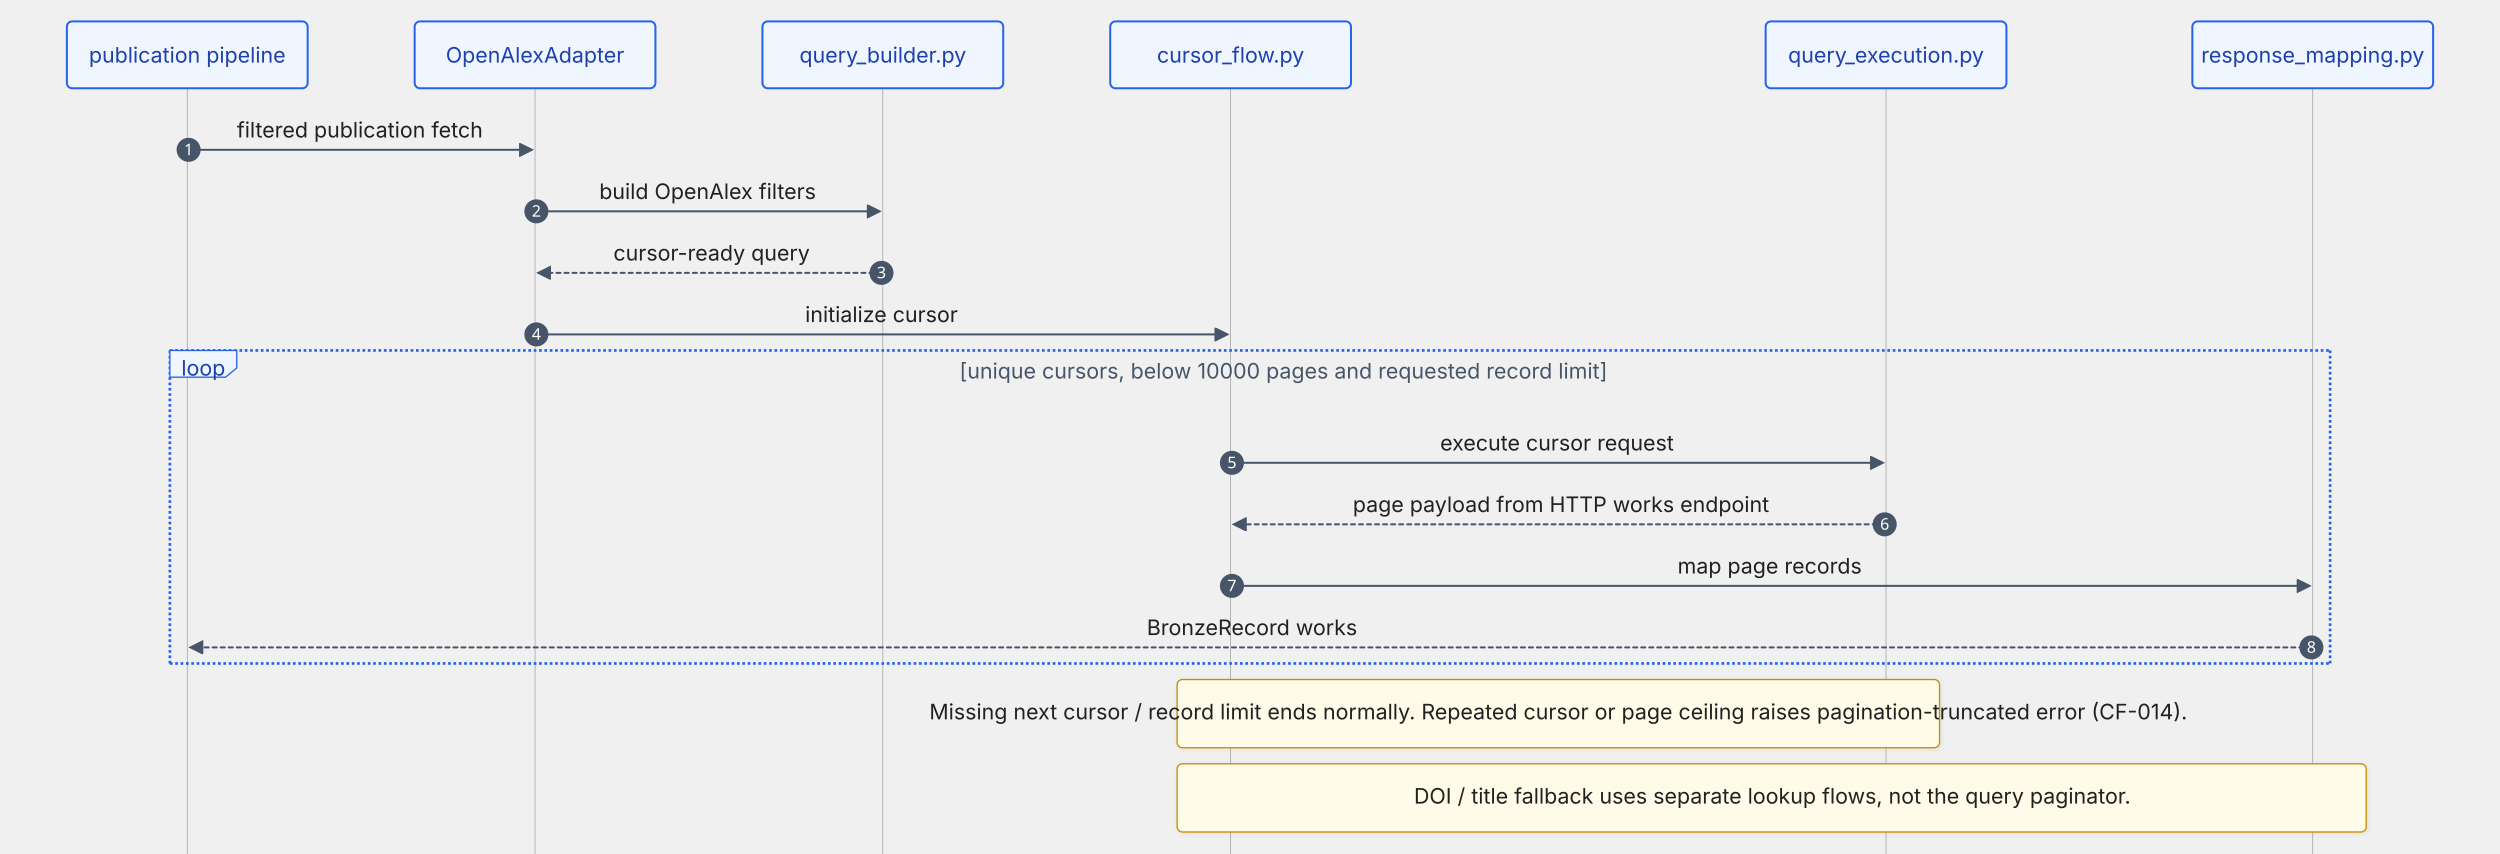
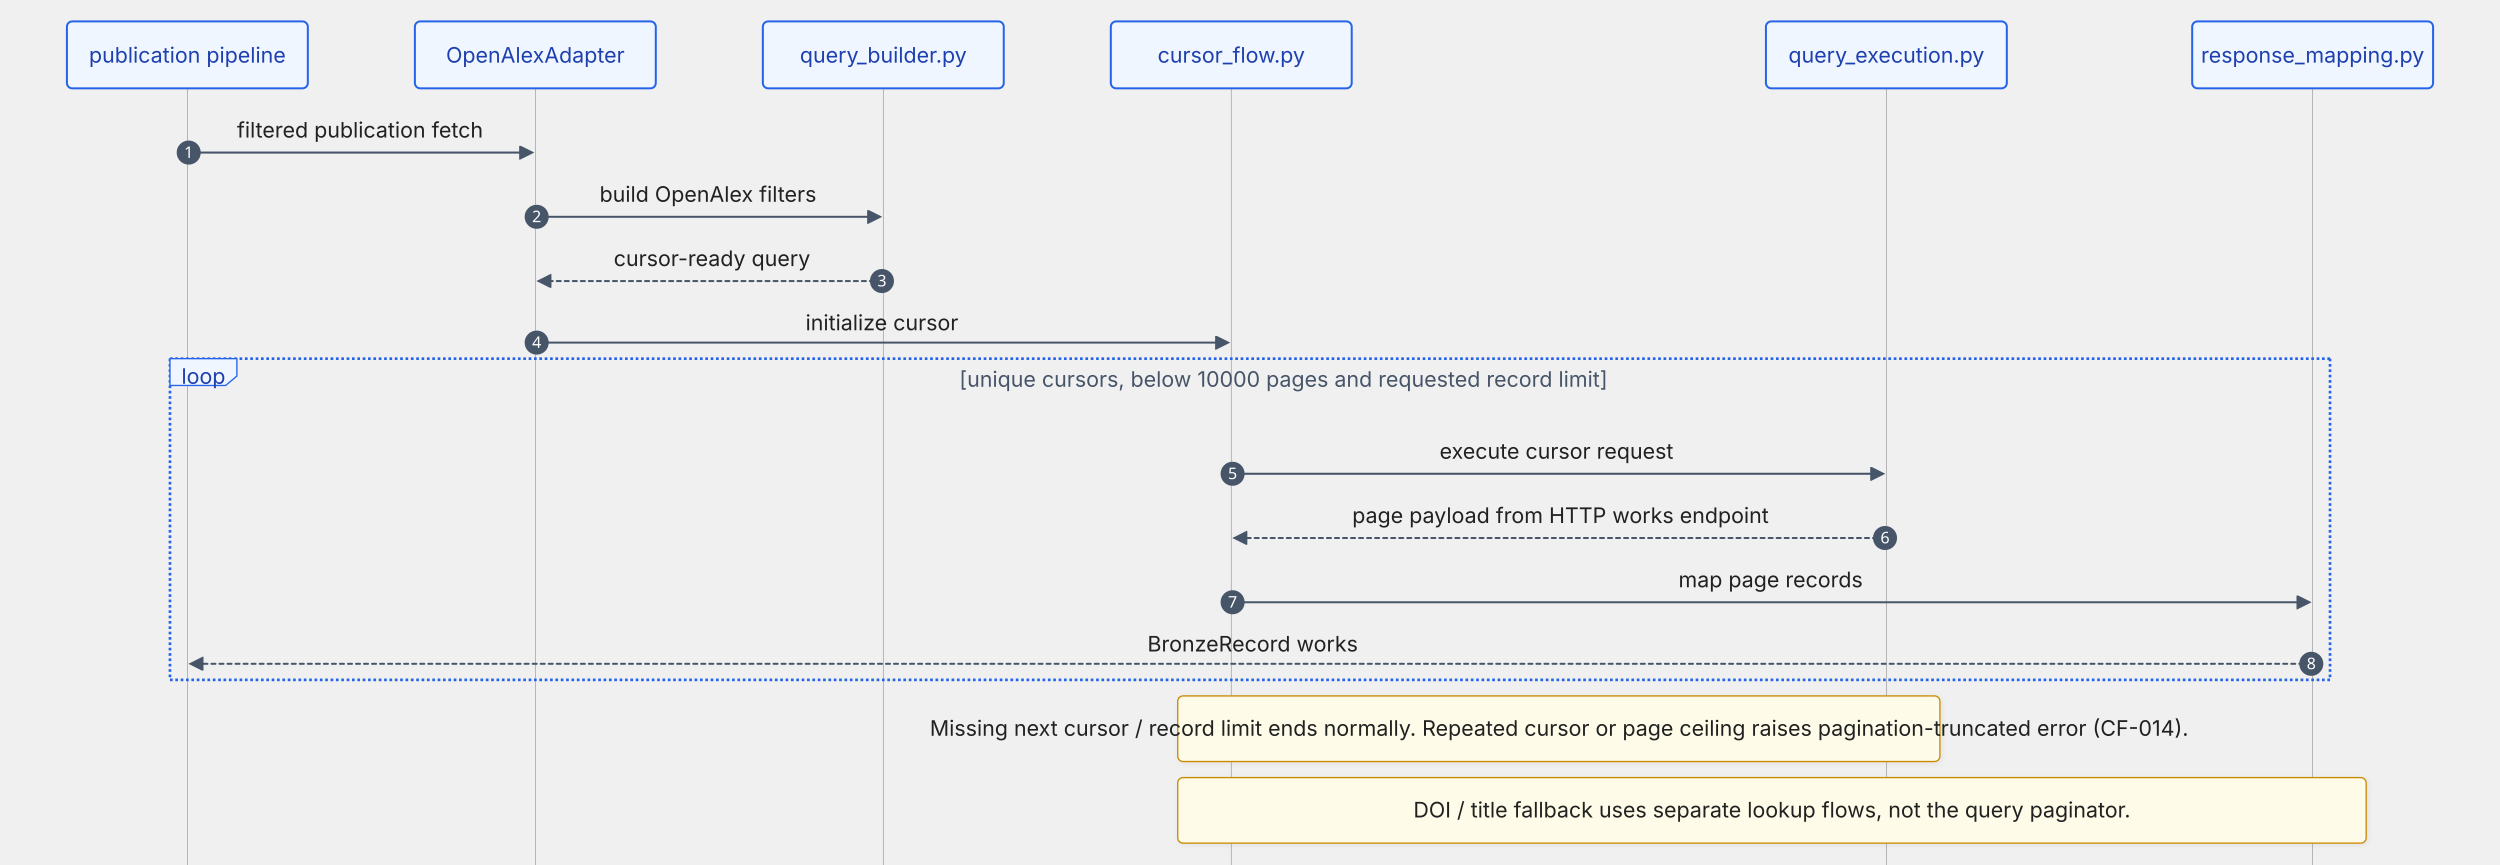
- <svg xmlns="http://www.w3.org/2000/svg" id="my-svg" width="100%" aria-roledescription="sequence" style="max-width:1869px;background-color:white" viewBox="-50 -16 1869 638">
-   <path id="actor5" stroke="#999" stroke-width=".5" d="M1679 5v1995" class="200" />
+ <svg xmlns="http://www.w3.org/2000/svg" id="my-svg" width="100%" aria-roledescription="sequence" style="max-width:1868px;background-color:white" viewBox="-50 -16 1868 646">
+   <path id="actor5" stroke="#999" stroke-width=".5" d="M1678 5v1995" class="200" />
  <g id="root-5">
-     <rect width="180" height="50" x="1589" fill="#eaeaea" stroke="#666" class="actor" rx="3" ry="3" />
-     <text x="1679" y="25" alignment-baseline="central" class="actor" dominant-baseline="central" style="text-anchor:middle;font-size:16px;font-weight:400">
-       <tspan x="1679" dy="0">response_mapping.py</tspan>
+     <rect width="180" height="50" x="1588" fill="#eaeaea" stroke="#666" class="actor" rx="3" ry="3" />
+     <text x="1678" y="25" alignment-baseline="central" class="actor" dominant-baseline="central" style="text-anchor:middle;font-size:16px;font-weight:400">
+       <tspan x="1678" dy="0">response_mapping.py</tspan>
    </text>
  </g>
-   <path id="actor4" stroke="#999" stroke-width=".5" d="M1360 5v1995" class="200" />
+   <path id="actor4" stroke="#999" stroke-width=".5" d="M1359.5 5v1995" class="200" />
  <g id="root-4">
-     <rect width="180" height="50" x="1270" fill="#eaeaea" stroke="#666" class="actor" rx="3" ry="3" />
-     <text x="1360" y="25" alignment-baseline="central" class="actor" dominant-baseline="central" style="text-anchor:middle;font-size:16px;font-weight:400">
-       <tspan x="1360" dy="0">query_execution.py</tspan>
+     <rect width="180" height="50" x="1269.5" fill="#eaeaea" stroke="#666" class="actor" rx="3" ry="3" />
+     <text x="1359.5" y="25" alignment-baseline="central" class="actor" dominant-baseline="central" style="text-anchor:middle;font-size:16px;font-weight:400">
+       <tspan x="1359.5" dy="0">query_execution.py</tspan>
    </text>
  </g>
  <path id="actor3" stroke="#999" stroke-width=".5" d="M870 5v1995" class="200" />
  <g id="root-3">
    <rect width="180" height="50" x="780" fill="#eaeaea" stroke="#666" class="actor" rx="3" ry="3" />
    <text x="870" y="25" alignment-baseline="central" class="actor" dominant-baseline="central" style="text-anchor:middle;font-size:16px;font-weight:400">
      <tspan x="870" dy="0">cursor_flow.py</tspan>
    </text>
  </g>
  <path id="actor2" stroke="#999" stroke-width=".5" d="M610 5v1995" class="200" />
  <g id="root-2">
    <rect width="180" height="50" x="520" fill="#eaeaea" stroke="#666" class="actor" rx="3" ry="3" />
    <text x="610" y="25" alignment-baseline="central" class="actor" dominant-baseline="central" style="text-anchor:middle;font-size:16px;font-weight:400">
      <tspan x="610" dy="0">query_builder.py</tspan>
    </text>
  </g>
  <path id="actor1" stroke="#999" stroke-width=".5" d="M350 5v1995" class="200" />
  <g id="root-1">
    <rect width="180" height="50" x="260" fill="#eaeaea" stroke="#666" class="actor" rx="3" ry="3" />
    <text x="350" y="25" alignment-baseline="central" class="actor" dominant-baseline="central" style="text-anchor:middle;font-size:16px;font-weight:400">
      <tspan x="350" dy="0">OpenAlexAdapter</tspan>
    </text>
  </g>
  <path id="actor0" stroke="#999" stroke-width=".5" d="M90 5v1995" class="200" />
  <g id="root-0">
    <rect width="180" height="50" fill="#eaeaea" stroke="#666" class="actor" rx="3" ry="3" />
    <text x="90" y="25" alignment-baseline="central" class="actor" dominant-baseline="central" style="text-anchor:middle;font-size:16px;font-weight:400">
      <tspan x="90" dy="0">publication pipeline</tspan>
    </text>
  </g>
  <style>#my-svg{font-size:16px;fill:#212121;}#my-svg .error-icon{fill:#552222;}#my-svg .error-text{fill:#552222;stroke:#552222;}#my-svg .edge-thickness-normal{stroke-width:2px;}#my-svg .edge-thickness-thick{stroke-width:3.5px;}#my-svg .edge-pattern-solid{stroke-dasharray:0;}#my-svg .edge-pattern-dashed{stroke-dasharray:3;}#my-svg .edge-pattern-dotted{stroke-dasharray:2;}#my-svg .marker{fill:#475569;stroke:#475569;}#my-svg .marker.cross{stroke:#475569;}#my-svg svg{font-size:16px;}#my-svg .actor{stroke:#2563eb;fill:#eff6ff;}#my-svg text.actor&gt;tspan{fill:#1e40af;stroke:none;}#my-svg .actor-line{stroke:#475569;}#my-svg .messageLine0{stroke-width:1.5;stroke-dasharray:none;stroke:#475569;}#my-svg .messageLine1{stroke-width:1.5;stroke-dasharray:2,2;stroke:#475569;}#my-svg #arrowhead path{fill:#475569;stroke:#475569;}#my-svg .sequenceNumber{fill:#ffffff;}#my-svg #sequencenumber{fill:#475569;}#my-svg #crosshead path{fill:#475569;stroke:#475569;}#my-svg .messageText{fill:#212121;stroke:none;}#my-svg .labelBox{stroke:#2563eb;fill:#eff6ff;}#my-svg .labelText,#my-svg .labelText&gt;tspan{fill:#1e40af;stroke:none;}#my-svg .loopText,#my-svg .loopText&gt;tspan{fill:#475569;stroke:none;}#my-svg .loopLine{stroke-width:2px;stroke-dasharray:2,2;stroke:#2563eb;fill:#2563eb;}#my-svg .note{stroke:#ca8a04;fill:#fefce8;}#my-svg .noteText,#my-svg .noteText&gt;tspan{fill:#212121;stroke:none;}#my-svg .activation0{fill:#dbeafe;stroke:#2563eb;}#my-svg .activation1{fill:#dbeafe;stroke:#2563eb;}#my-svg .activation2{fill:#dbeafe;stroke:#2563eb;}#my-svg .actorPopupMenu{position:absolute;}#my-svg .actorPopupMenuPanel{position:absolute;fill:#eff6ff;box-shadow:0px 8px 16px 0px rgba(0,0,0,0.2);filter:drop-shadow(3px 5px 2px rgb(0 0 0 / 0.4));}#my-svg .actor-man line{stroke:#2563eb;fill:#eff6ff;}#my-svg .actor-man circle,#my-svg line{stroke:#2563eb;fill:#eff6ff;stroke-width:2px;}#my-svg :root{--mermaid-font-family:"trebuchet ms",verdana,arial,sans-serif;}/*
 * Пользовательские стили диаграмм BioETL (структурированная копия)
 * Источник: custom.css
 * Цель: сгруппировать правила по типам элементов и документировать назначение каждого CSS-параметра.
 */

/* =========================================================
 * 1) Глобальная типографика и базовое поведение текста
 * ========================================================= */
svg {
    /* Задаёт основной стек шрифтов для всего текста в SVG. */
    font-family: Inter, -apple-system, BlinkMacSystemFont, 'Segoe UI', Roboto,
    Oxygen, Ubuntu, sans-serif;
}



/* =========================================================
 * 2) Общая геометрия узлов (для нескольких типов диаграмм)
 * ========================================================= */
.node rect,
.node circle,
.node ellipse,
.node polygon,
.node path {
    /* Единая толщина контура для фигур узлов. */
    stroke-width: 1.5px !important;
    /* Скругляет углы по горизонтали для более мягкого вида. */
    rx: 8;
    /* Скругляет углы по вертикали в паре с rx. */
    ry: 8;
    /* Добавляет лёгкую тень и отделяет узлы от фона. */
    filter:  none; /*  drop-shadow(0px 1px 2px rgba(0, 0, 0, 0.05));*/
}

/* =========================================================
 * 3) Контейнеры subgraph / cluster
 * ========================================================= */
.cluster rect,
.cluster path {
    /* Увеличивает радиус углов у контейнеров-групп. */
    rx: 10;
    /* Поддерживает симметрию скругления по вертикали. */
    ry: 10;
    /* Нейтральная заливка контейнера для снижения визуального шума. */
    fill: #f8fafc;
    /* Приглушённая обводка, чтобы границы были заметны, но не доминировали. */
    stroke: #94a3b8;
    /* Толщина границы контейнера в тон большинству узлов. */
    stroke-width: 1.5px;
    /* Убирает пунктир у рамок контейнеров. */
    stroke-dasharray: none;
    /* Делает фон контейнера полностью непрозрачным. */
    fill-opacity: 1;
    /* Отключает тень контейнера, чтобы акцент оставался на узлах. */
    filter: none;
}

.cluster text {
    /* Нормальный вес шрифта для заголовков групп. */
    font-weight: 400;
    /* Увеличенный размер заголовка относительно текста узлов. */
    font-size: 16px;
}

/* =========================================================
 * 4) Стили линий связей (edges/links)
 * ========================================================= */
.edgePath .path {
    /* Делает основные ребра более заметными в плотных графах. */
    stroke-width: 2.5px;
    /* Скругляет соединения сегментов линий. */
    stroke-linejoin: round;
    /* Скругляет окончания линий. */
    stroke-linecap: round;
}

.edgePath path,
.flowchart-link,
.relation,
.messageLine0,
.messageLine1,
.transition path {
    /* Унифицированные скруглённые соединения для всех типов линий. */
    stroke-linejoin: round;
    /* Унифицированные скруглённые окончания для всех типов линий. */
    stroke-linecap: round;
}

.transition path {
    /* Выравнивает толщину переходов state diagram с основными ребрами. */
    stroke-width: 2.5px;
}

/* =========================================================
 * 5) Подписи ребер и fallback-текст
 * ========================================================= */
.edgeLabel {
    /* Компактный размер шрифта для подписей на связях. */
    font-size: 12px;
    /* Плотная межстрочность для экономии места. */
    line-height: 1.1;
    /* Базовый непрозрачный фон под подписью. */
    background-color: #ffffff;
    /* Небольшие внутренние отступы вокруг текста. */
    padding: 1px 3px;
    /* Мягкое скругление фона подписи. */
    border-radius: 2px;
}

.edgeLabel span,
.edgeLabel p,
text.fo-fallback {
    /* Принудительный тёмный fill для контраста в SVG-рендерах. */
    fill: #111827 !important;
    /* Принудительный тёмный цвет для HTML-подписей. */
    color: #111827 !important;
    /* Полная непрозрачность текста. */
    opacity: 1 !important;
    /* Компактная межстрочность для многострочных подписей. */
    line-height: 1.1;
    /* Убирает стандартные внешние отступы HTML-параграфов. */
    margin: 0;
    /* Убирает стандартные внутренние отступы HTML-параграфов. */
    padding: 0;
}

.edgeLabel .labelBkg,
.labelBkg {
    /* Жёстко задаёт белый фон под текстом подписей. */
    background-color: #ffffff !important;
    /* Делает фон полностью непрозрачным во всех просмотрщиках. */
    opacity: 1 !important;
}

.edgeLabel rect {
    /* Переопределяет полупрозрачный фон по умолчанию у Mermaid. */
    opacity: 1 !important;
    /* Жёстко фиксирует белую заливку прямоугольника под подписью. */
    fill: #ffffff !important;
}

/* =========================================================
 * 6) Элементы sequence diagram
 * ========================================================= */
.actor {
    /* Толщина границы actor-блоков. */
    stroke-width: 1.5px;
    /* Скругление углов actor-блоков по горизонтали. */
    rx: 4;
    /* Скругление углов actor-блоков по вертикали. */
    ry: 4;
}

.messageLine0,
.messageLine1 {
    /* Толщина линий сообщений в sequence diagram. */
    stroke-width: 1.6px;
}

.messageText {
    /* Базовый размер текста сообщений. */
    font-size: 13px;
}

.activation0 {
    /* Более тонкая линия activation bar, чтобы не перегружать схему. */
    stroke-width: 1px;
}

.note {
    /* Скругление углов заметки по горизонтали. */
    rx: 4;
    /* Скругление углов заметки по вертикали. */
    ry: 4;
    /* Тонкая граница для вторичных блоков. */
    stroke-width: 1px;
    /* Лёгкая тень для визуального отделения заметок. */
    filter: drop-shadow(1px 1px 2px rgba(0, 0, 0, 0.06));
}

/* =========================================================
 * 7) Базовые элементы class diagram
 * ========================================================= */
g.classGroup rect {
    /* Скругление углов class box по горизонтали. */
    rx: 10;
    /* Скругление углов class box по вертикали. */
    ry: 10;
    /* Толщина границы class box. */
    stroke-width: 1.5px;
    /* Мягкая тень у class box без агрессивного контраста. */
    filter: drop-shadow(1px 1px 2px rgba(0, 0, 0, 0.06));
}

g.classGroup text {
    /* Базовый размер текста внутри class diagram. */
    font-size: 14px;
    padding: 10px 10px;
}

g.classGroup line {
    /* Толщина внутренних разделителей класса. */
    stroke-width: 1px;
}

.relation {
    /* Толщина связей между классами на уровне основных ребер. */
    stroke-width: 2.5px;
}

/* =========================================================
 * 8) Типографика HTML-лейблов class diagram
 * ========================================================= */
g.label-group .nodeLabel {
    /* Увеличенный размер названия класса для иерархии. */
    font-size: 16px !important;
    /* Полужирный акцент на имени класса. */
    font-weight: 200 !important;
    /* Лёгкое межбуквенное расстояние для читаемости заголовка. */
    letter-spacing: 0.01em;
}

g.annotation-group .nodeLabel {
    /* Уменьшенный размер для стереотипов/аннотаций. */
    font-size: 11px !important;
    /* Курсив для визуального отделения аннотаций. */
    font-style: italic !important;
    /* Небольшое ослабление контраста вторичного текста. */
    opacity: 0.8;
}

g.members-group .nodeLabel,
g.methods-group .nodeLabel {
    /* Компактный размер для атрибутов и методов. */
    font-size: 12px !important;
    /* Нормальный вес шрифта для плотного структурного текста. */
    font-weight: 400 !important;
}

/* =========================================================
 * 9) Помощники размеров foreignObject (class/flowchart)
 * ========================================================= */
g.members-group foreignObject,
g.methods-group foreignObject {
    /* Минимальная высота областей members/methods. */
    min-height: 40px;
}

.node foreignObject &gt; div,
g.classGroup foreignObject &gt; div {
    /* Стабилизирует вычисление размеров с учётом отступов/границ. */
    box-sizing: border-box;
}

.node.size-sm foreignObject &gt; div {
    /* Минимальная высота для малого размерного уровня узла. */
    min-height: 80px;
    /* Минимальная ширина для малого размерного уровня узла. */
    min-width: 180px;
}

.node.size-md foreignObject &gt; div {
    /* Минимальная высота для среднего размерного уровня узла. */
    min-height: 140px;
    /* Минимальная ширина для среднего размерного уровня узла. */
    min-width: 260px;
}

.node.size-lg foreignObject &gt; div {
    /* Минимальная высота для большого размерного уровня узла. */
    min-height: 200px;
    /* Минимальная ширина для большого размерного уровня узла. */
    min-width: 340px;
}

/* =========================================================
 * 10) Элементы state diagram
 * ========================================================= */
g.stateGroup rect {
    /* Скругление углов контейнеров состояний по горизонтали. */
    rx: 8;
    /* Скругление углов контейнеров состояний по вертикали. */
    ry: 8;
}

.statediagram-state rect {
    /* Скругление углов узлов состояния по горизонтали. */
    rx: 8;
    /* Скругление углов узлов состояния по вертикали. */
    ry: 8;
    /* Толщина границы узла состояния. */
    stroke-width: 1.5px;
    /* Лёгкая тень для визуального отделения state box. */
    filter: drop-shadow(1px 2px 3px rgba(0, 0, 0, 0.08));
}

/* =========================================================
 * 11) Элементы ER diagram
 * ========================================================= */
.er.entityBox {
    /* Толщина границы сущности ER-диаграммы. */
    stroke-width: 1.5px;
    /* Скругление углов сущности по горизонтали. */
    rx: 4;
    /* Скругление углов сущности по вертикали. */
    ry: 4;
    /* Лёгкая тень для отделения блоков сущностей. */
    filter: drop-shadow(1px 2px 3px rgba(0, 0, 0, 0.08));
}

/* =========================================================
 * 12) Узлы mindmap
 * ========================================================= */
.mindmap-node rect,
.mindmap-node circle {
    /* Толщина контура узлов mindmap. */
    stroke-width: 1.5px;
    /* Чуть более выраженная тень для плотных радиальных веток. */
    filter: drop-shadow(1px 2px 2px rgba(0, 0, 0, 0.1));
}

/* =========================================================
 * 13) Маркеры стрелок
 * ========================================================= */
marker path {
    /* Единый нейтральный цвет наконечников стрелок. */
    fill: #475569;
}

/* =========================================================
 * 14) Цветовая карта архитектурных слоёв (fallback-селекторы)
 * ========================================================= */
[id*="Domain"] &gt; rect,
[id*="Domain"] &gt; path {
    /* Цвет фона для доменного слоя. */
    fill: #f5f3ff !important;
    /* Цвет границы для доменного слоя. */
    stroke: #7c3aed !important;
}

.cluster[id*="Domain"] &gt; rect,
.cluster[id*="Domain"] &gt; path {
    fill: #ffffff !important;
}

[id*="Application"] &gt; rect,
[id*="Application"] &gt; path {
    /* Цвет фона для application-слоя. */
    fill: #f0fdf4 !important;
    /* Цвет границы для application-слоя. */
    stroke: #16a34a !important;
}

.cluster[id*="Application"] &gt; rect,
.cluster[id*="Application"] &gt; path {
    fill: #ffffff !important;
}

[id*="Infrastructure"] &gt; rect,
[id*="Infrastructure"] &gt; path {
    /* Цвет фона для infrastructure-слоя. */
    fill: #fff1f2 !important;
    /* Цвет границы для infrastructure-слоя. */
    stroke: #dc2626 !important;
}

.cluster[id*="Infrastructure"] &gt; rect,
.cluster[id*="Infrastructure"] &gt; path {
    fill: #ffffff !important;
}

[id*="Composition"] &gt; rect,
[id*="Composition"] &gt; path {
    /* Цвет фона для composition-слоя. */
    fill: #fff7ed !important;
    /* Цвет границы для composition-слоя. */
    stroke: #f59e0b !important;
}

.cluster[id*="Composition"] &gt; rect,
.cluster[id*="Composition"] &gt; path {
    fill: #ffffff !important;
}

[id*="Interfaces"] &gt; rect,
[id*="Interfaces"] &gt; path {
    /* Цвет фона для слоя интерфейсов. */
    fill: #eff6ff !important;
    /* Цвет границы для слоя интерфейсов. */
    stroke: #2563eb !important;
}

.cluster[id*="Interfaces"] &gt; rect,
.cluster[id*="Interfaces"] &gt; path {
    fill: #ffffff !important;
}

[id*="External"] &gt; rect,
[id*="External"] &gt; path {
    /* Цвет фона для внешних систем. */
    fill: #f1f5f9 !important;
    /* Цвет границы для внешних систем. */
    stroke: #64748b !important;
}

.cluster[id*="External"] &gt; rect,
.cluster[id*="External"] &gt; path {
    fill: #ffffff !important;
}

/* Белая подложка под подписи всех архитектурных/medallion слоёв */
g.cluster[id*="Domain"] .cluster-label foreignObject &gt; div,
g.cluster[id*="Application"] .cluster-label foreignObject &gt; div,
g.cluster[id*="Infrastructure"] .cluster-label foreignObject &gt; div,
g.cluster[id*="Composition"] .cluster-label foreignObject &gt; div,
g.cluster[id*="Interfaces"] .cluster-label foreignObject &gt; div,
g.cluster[id*="External"] .cluster-label foreignObject &gt; div,
g.cluster[id*="Bronze"] .cluster-label foreignObject &gt; div,
g.cluster[id*="Silver"] .cluster-label foreignObject &gt; div,
g.cluster[id*="Gold"] .cluster-label foreignObject &gt; div,
g.cluster[id*="Quarantine"] .cluster-label foreignObject &gt; div {
    background: #ffffff !important;
    padding: 0 6px !important;
    border-radius: 4px;
}

/* Fallback для рендеров без foreignObject: не рисуем толстую обводку */
g.cluster[id*="Domain"] .cluster-label text.fo-fallback,
g.cluster[id*="Application"] .cluster-label text.fo-fallback,
g.cluster[id*="Infrastructure"] .cluster-label text.fo-fallback,
g.cluster[id*="Composition"] .cluster-label text.fo-fallback,
g.cluster[id*="Interfaces"] .cluster-label text.fo-fallback,
g.cluster[id*="External"] .cluster-label text.fo-fallback,
g.cluster[id*="Bronze"] .cluster-label text.fo-fallback,
g.cluster[id*="Silver"] .cluster-label text.fo-fallback,
g.cluster[id*="Gold"] .cluster-label text.fo-fallback,
g.cluster[id*="Quarantine"] .cluster-label text.fo-fallback {
    fill: #111827 !important;
    stroke: none !important;
}

/* =========================================================
 * 15) Цветовая карта слоёв Medallion
 * ========================================================= */
[id*="Bronze"] &gt; rect,
[id*="Bronze"] &gt; path {
    /* Цвет фона Bronze-слоя. */
    fill: #fff7ed !important;
    /* Цвет границы Bronze-слоя. */
    stroke: #f59e0b !important;
}

[id*="Silver"] &gt; rect,
[id*="Silver"] &gt; path {
    /* Цвет фона Silver-слоя. */
    fill: #f8fafc !important;
    /* Цвет границы Silver-слоя. */
    stroke: #475569 !important;
}

[id*="Gold"] &gt; rect,
[id*="Gold"] &gt; path {
    /* Цвет фона Gold-слоя. */
    fill: #fefce8 !important;
    /* Цвет границы Gold-слоя. */
    stroke: #ca8a04 !important;
}

[id*="Quarantine"] &gt; rect,
[id*="Quarantine"] &gt; path {
    /* Цвет фона для карантинных/проблемных потоков данных. */
    fill: #ffe4e6 !important;
    /* Цвет границы для карантинных/проблемных потоков данных. */
    stroke: #e11d48 !important;
}
/* Нормализует вес текста в узлах и заголовках слоёв (без полужирного акцента). */
.node .label text,
.node .label tspan,
.node .label .nodeLabel,
text.fo-fallback {
    stroke: none !important;
    stroke-width: 0 !important;
    fill: #111827 !important;
    font-weight: 400 !important;
}
/* Single text layer (fallback-only) */
text.fo-fallback {
    display: inline !important;
}

foreignObject {
    display: none !important;
}/* bioetl-inject */#my-svg .edgeLabel rect{opacity:1!important;fill:#ffffff!important}#my-svg .labelBkg{background-color:#ffffff!important;opacity:1!important}#my-svg .edgeLabel .labelBkg{background-color:#ffffff!important;opacity:1!important}#my-svg .edgeLabel{font-size:12px;line-height:1.1;padding:1px 3px}#my-svg .edgeLabel span{color:#111827!important;fill:#111827!important;opacity:1!important;line-height:1.1;margin:0;padding:0}#my-svg .edgeLabel p{color:#111827!important;fill:#111827!important;opacity:1!important;line-height:1.1;margin:0;padding:0}#my-svg text.fo-fallback{color:#111827!important;fill:#111827!important;opacity:1!important}</style>
  <defs>
    <symbol id="computer">
      <path d="M1 1v6.5h10V1zm9 5.5H2V2h8zm-5.114 3 .233-.5h1.762l.234.5zM12 11H0l1-3h1.052l-.665 2h9.225l-.648-2H11zM9.5 6h-7V2.5h7z" />
    </symbol>
  </defs>
  <defs>
    <symbol id="database" fill-rule="evenodd" clip-rule="evenodd">
      <path d="m6.129 0 .128.003.128.002.126.004.126.005.124.006.124.008.123.008.12.009.121.01.12.012.118.012.116.013.116.014.114.016.113.016.111.017.11.018.109.019.106.02.106.02.104.021.102.023.101.023.099.024.097.025.095.026L9.18.4l.091.027.09.028.088.029.086.029.084.03.081.03.08.032.078.032.075.033.037.017.036.016.036.017.035.017.034.018.034.017.034.018.033.017.032.018.032.018.031.018.03.018.03.019.029.018.029.019.027.018.028.02.026.019.026.019.026.019.025.02.024.019.023.02.023.02.022.02.021.02.021.02.02.02.02.02.018.021.018.02.017.021.016.021.016.021.015.021.015.021.013.021.013.021.012.022.012.021.01.022.01.022.01.022.008.021.007.022.007.022.006.022.006.023.004.022.004.022.003.023.002.022v.023L11 1.75v8.523l-.001.022-.002.023-.003.022-.004.023-.004.022-.006.022-.006.022-.006.022-.008.022-.009.022-.009.022-.01.021-.01.022-.012.021-.012.022-.013.021-.013.021-.015.021-.015.021-.016.021-.016.021-.017.02-.018.021-.019.02-.019.021-.02.02-.02.02-.022.02-.022.02-.023.02-.023.02-.024.02-.025.019-.026.02-.026.019-.026.019-.028.019-.027.019-.029.018-.029.019-.03.018-.03.018-.031.018-.032.018-.032.018-.033.018-.034.017-.034.018-.034.017-.035.017-.036.017-.036.017-.037.016-.075.033-.078.032-.08.032-.081.03-.084.03-.086.03-.088.028-.09.028-.091.027-.094.027-.095.025-.097.025-.099.024-.1.023-.103.023-.104.021-.106.02-.107.02-.108.02-.11.018-.111.017-.113.016-.114.015-.116.014-.116.014-.118.012-.12.011-.12.01-.121.01-.123.008-.124.007-.124.006-.126.005-.126.004-.128.003-.128.002h-.258l-.128-.002-.127-.003-.127-.004-.125-.005-.125-.006-.123-.007-.123-.008-.121-.01-.121-.01-.119-.011-.118-.012-.117-.014-.115-.014-.114-.015-.113-.016-.112-.017-.11-.018-.108-.02-.107-.02-.106-.02-.104-.021-.102-.023-.1-.023-.1-.024-.097-.025-.095-.025-.094-.027-.092-.027-.089-.028-.088-.028-.086-.03-.084-.03-.082-.03-.079-.032-.078-.032-.075-.033-.037-.016-.036-.017-.036-.017-.035-.017-.035-.017-.034-.018-.033-.017-.033-.018-.032-.018-.032-.018-.03-.018-.031-.018-.03-.018-.029-.019-.029-.018-.028-.02-.027-.018-.027-.02-.026-.018-.025-.02-.025-.02-.024-.019-.023-.02-.023-.02-.022-.02-.021-.02-.021-.02-.02-.02-.02-.02-.018-.021-.018-.02-.017-.021-.016-.021-.016-.021-.015-.021-.015-.021-.013-.021-.013-.021-.012-.022-.012-.021-.01-.022-.01-.021-.01-.022-.008-.022-.007-.022-.007-.022-.006-.022-.005-.022-.005-.022-.003-.023-.003-.022-.002-.023L1 10.273 1 10.25V1.728l.002-.023.002-.022.003-.023.003-.022.005-.022.005-.023.006-.022.007-.022.007-.022.009-.021.009-.022.01-.022.01-.021.012-.022.012-.022.013-.021.013-.021.015-.021.015-.021.016-.021.016-.021.017-.02.018-.021.018-.02.02-.021.02-.02.02-.02.022-.02.022-.02.023-.02.023-.02.024-.02.025-.019.025-.02.026-.019.027-.019.027-.019.028-.019.029-.018.029-.019.03-.018.03-.018.031-.018.032-.018.032-.018.033-.018.033-.017.034-.017.035-.018.035-.017.036-.017.036-.016.037-.017.075-.033.078-.032.08-.031.081-.031.084-.03.086-.03.088-.028.09-.028L2.82.4l.094-.026.095-.026.098-.025.098-.024.101-.023.102-.023.104-.021.106-.02.107-.02.108-.02.11-.017.112-.017.113-.016.114-.016.115-.014.117-.013.118-.012.119-.012.12-.01.122-.01.123-.007.123-.008.125-.006.125-.005.127-.004.127-.002L5.871 0 6 0zM1.5 10.25v.015l.002.011.002.011.003.01.003.012.003.01.005.012.004.011.006.011.006.012.006.011.008.012.008.012.008.011.01.012.009.012.01.012.011.013.012.012.012.013.026.024.028.025.03.025.033.026.035.025.038.026.04.026.041.026.044.026.046.026.049.026.051.025.053.026.055.026.057.026.059.025.062.026.063.025.066.025.067.025.07.024.072.024.073.024.076.023.078.024.08.022.081.023.084.021.085.022.088.02.089.021.092.02.093.019.095.018.097.018.099.017.1.017.103.015.104.015.106.015.108.013.11.013.11.012.114.01.115.01.116.01.118.007.12.008.122.006.123.005.124.004.127.002.128.002L6 11.5h.13l.129-.003.127-.002.125-.004.123-.006.122-.006.12-.007.119-.008.117-.009.115-.01.113-.01.112-.013.11-.013.108-.013.106-.014.105-.016.103-.015.1-.017.1-.017.097-.018.095-.019.094-.019.091-.02.09-.02.087-.021.086-.022.084-.022.082-.022.08-.023.077-.023.076-.024.074-.024.072-.024.069-.025.068-.025.066-.025.063-.025.061-.025.059-.026.057-.026.055-.026.053-.026.05-.026.049-.025.046-.027.044-.026.041-.025.04-.026.037-.026.035-.026.032-.025.03-.026.028-.025.026-.025.011-.012.012-.012.01-.012.01-.012.01-.012.009-.012.008-.012.008-.012.007-.012.006-.011.006-.012.005-.011.005-.011.004-.011.003-.011.003-.011.002-.011.002-.011v-.01l.001-.011V8.187l-.038.027-.04.027-.042.027-.042.026-.044.026-.045.026-.046.026-.048.025-.048.025-.05.024-.051.025-.053.024-.053.023-.054.024-.056.023-.057.022-.057.023-.06.022-.06.021-.06.021-.062.021-.063.02-.064.02-.065.02-.066.02-.067.019-.068.018-.069.019-.07.017-.07.018-.072.017-.072.016-.073.016-.074.016-.075.015-.076.015-.076.014-.077.014-.078.013-.08.013L8 9.028l-.08.012-.081.011-.082.011-.082.01-.083.01-.084.01-.084.009-.085.009-.085.008-.087.007-.086.007-.088.007-.087.006-.089.005-.089.005-.09.004-.089.004-.09.003-.091.003-.091.002-.092.001-.092.001h-.185l-.092-.001-.092-.001-.091-.002-.091-.003-.091-.003-.09-.004-.089-.004-.089-.005-.088-.005-.088-.006-.087-.007-.087-.007-.086-.007-.085-.008-.085-.009-.085-.009-.083-.01-.083-.01-.083-.01-.081-.011-.081-.011L4 9.028l-.08-.013-.078-.013-.078-.013-.077-.014-.077-.014-.075-.015-.075-.015-.074-.016-.073-.016-.073-.016-.071-.017-.071-.018-.07-.017-.068-.019-.068-.018-.067-.02-.066-.018-.065-.02-.064-.02-.063-.021-.062-.021-.061-.021-.06-.022-.059-.021-.058-.023-.056-.022-.056-.023-.055-.024-.053-.023-.052-.024-.051-.025-.05-.024-.049-.025-.047-.025-.047-.026-.045-.026-.043-.026-.043-.026-.041-.027-.04-.027-.039-.027zm0-2.827v.016l.002.01.002.011.003.011.003.011.003.011.005.011.004.011.006.012.006.011.006.012.008.012.008.011.008.012.01.012.009.012.01.012.011.012.012.012.012.012.026.025.028.025.03.025.033.026.035.025.038.026.04.026.041.026.044.026.046.026.049.026.051.026.053.026.055.025.057.026.059.026.062.025.063.025.066.025.067.025.07.024.072.024.073.024.076.024.078.023.08.022.081.023.084.022.085.021.088.021.089.02.092.02.093.019.095.018.097.018.099.017.1.017.103.016.104.015.106.014.108.013.11.013.11.012.114.011.115.01.116.009.118.008.12.007.122.006.123.005.124.004.127.003.128.001.129.001h.13l.129-.002.127-.003.125-.004.123-.005.122-.006.12-.008.119-.008.117-.009.115-.01.113-.01.112-.013.11-.012.108-.014.106-.014.105-.015.103-.016.1-.017.1-.017.097-.018.095-.019.094-.019.091-.02.09-.02.087-.021.086-.022.084-.022.082-.022.08-.023.077-.023.076-.024.074-.024.072-.024.069-.025.068-.024.066-.025.063-.026.061-.025.059-.026.057-.026.055-.026.053-.026.05-.026.049-.026.046-.026.044-.026.041-.026.04-.026.037-.025.035-.026.032-.026.03-.025.028-.025.026-.025.011-.012.012-.012.01-.013.01-.012.01-.012.009-.012.008-.012.008-.011.007-.012.006-.012.006-.01.005-.012.005-.012.004-.01.003-.012.003-.01.002-.011.002-.011v-.01l.001-.011v-2.07l-.038.027-.04.027-.042.027-.042.026-.044.027-.045.025-.046.026-.048.025-.048.025-.05.025-.051.024-.053.024-.053.024-.054.023-.056.023-.057.023-.057.022-.06.022-.06.022-.06.021-.062.021-.063.02-.064.02-.065.02-.066.02-.067.018-.068.019-.069.018-.07.018-.07.017-.072.017-.072.016-.073.017-.074.015-.075.015-.076.015-.076.014-.077.014-.078.014-.08.013L8 6.194l-.08.012-.081.012-.082.011-.082.01-.083.01-.084.01-.084.009-.085.008-.085.008-.087.008-.086.007-.088.006-.087.006-.089.006-.089.004-.09.005-.089.003-.09.004-.091.002-.091.002-.092.002-.092.001h-.185l-.092-.001-.092-.002-.091-.002-.091-.002-.091-.004-.09-.003-.089-.005-.089-.004-.088-.006-.088-.006L4.92 6.3l-.087-.007-.086-.008-.085-.008-.085-.008-.085-.009-.083-.01-.083-.01-.083-.01-.081-.011-.081-.012L4 6.194l-.08-.012-.078-.013-.078-.014-.077-.014-.077-.014-.075-.015-.075-.015-.074-.015-.073-.017-.073-.016-.071-.017-.071-.017-.07-.018-.068-.018-.068-.019-.067-.019-.066-.019-.065-.02-.064-.02-.063-.02-.062-.021-.061-.022-.06-.021-.059-.022-.058-.022-.056-.023-.056-.023-.055-.023-.053-.023-.052-.025-.051-.024-.05-.025-.049-.025-.047-.025-.047-.026-.045-.025-.043-.027-.043-.026-.041-.027-.04-.027-.039-.027zm0-2.833v.016l.002.01.002.011.003.011.003.01.003.012.005.011.004.011.006.012.006.011.006.012.008.011.008.012.008.012.01.011.009.012.01.013.011.012.012.012.012.012.026.025.028.025.03.025.033.026.035.025.038.026.04.026.041.026.044.026.046.026.049.026.051.026.053.025.055.026.057.026.059.025.062.026.063.025.066.025.067.025.07.024.072.024.073.024.076.024.078.023.08.022.081.023.084.021.085.022.088.021.089.02.092.02.093.019.095.018.097.018.099.017.1.017.103.016.104.015.106.014.108.013.11.013.11.012.114.01.115.01.116.01.118.008.12.007.122.006.123.005.124.004.127.003.128.001L6 5.84h.13l.129-.002.127-.003.125-.004.123-.005.122-.007.12-.007.119-.008.117-.009.115-.01.113-.01.112-.013.11-.012.108-.014.106-.014.105-.015.103-.016.1-.017.1-.017.097-.018.095-.019.094-.019.091-.02.09-.02.087-.021.086-.022.084-.022.082-.022.08-.023.077-.023.076-.024.074-.024.072-.024.069-.025.068-.024.066-.026.063-.025.061-.025.059-.026.057-.026.055-.026.053-.026.05-.026.049-.026.046-.026.044-.026.041-.026.04-.026.037-.026.035-.025.032-.025.03-.026.028-.025.026-.025.011-.012.012-.013.01-.012.01-.012.01-.011.009-.012.008-.012.008-.012.007-.012.006-.011.006-.012.005-.011.005-.011.004-.011.003-.011.003-.011.002-.011.002-.011v-.01l.001-.011V2.514l-.038.027-.04.027-.042.026-.042.027-.044.026-.045.026-.046.025-.048.026-.048.025-.05.024-.051.024-.053.024-.053.024-.054.023-.056.023-.057.023-.057.022-.06.022-.06.022-.06.021-.062.021-.063.02-.064.02-.065.02-.066.02-.067.019-.068.018-.069.018-.07.018-.07.017-.072.017-.072.017-.073.016-.074.016-.075.015-.076.015-.076.014-.077.014-.078.013-.08.013L8 3.354l-.08.012-.081.012-.082.011-.082.01-.083.01-.084.01-.084.009-.085.009-.085.008-.087.007-.086.007-.088.007-.087.006-.089.005-.089.005-.09.004-.089.004-.09.002-.091.004-.091.002-.092.001h-.092L6 3.5h-.092l-.092-.001-.092-.001-.091-.003-.091-.002-.091-.003-.09-.004-.089-.004-.089-.006-.088-.004-.088-.006-.087-.007-.087-.007-.086-.007-.085-.008-.085-.009-.085-.009-.083-.01-.083-.01-.083-.01-.081-.011-.081-.012L4 3.354l-.08-.012-.078-.013-.078-.013-.077-.014-.077-.014-.075-.015-.075-.015-.074-.016-.073-.016-.073-.017-.071-.017-.071-.017-.07-.018-.068-.018-.068-.018-.067-.02-.066-.019-.065-.02-.064-.02-.063-.02L2.505 3l-.061-.021-.06-.022-.059-.022-.058-.022-.056-.023-.056-.023-.055-.023-.053-.024-.052-.024-.051-.024-.05-.025-.049-.024-.047-.026-.047-.025-.045-.026-.043-.026-.043-.027-.041-.026-.04-.027-.039-.027zM5.87.5l-.128.002-.127.003-.125.004-.124.005-.122.006-.12.007-.119.008-.116.01-.116.01-.113.011-.112.011-.11.013-.108.014-.106.014-.105.015-.102.016-.102.017-.099.017-.097.018-.095.019-.094.019-.091.02-.09.02L3.262.8l-.086.022-.084.021-.082.023-.08.023-.077.023-.076.024-.074.024-.072.024-.069.024-.068.025-.066.025-.063.026-.061.025-.059.026-.057.026-.055.026-.053.026-.05.026-.049.026-.046.026-.044.026-.041.026-.04.026-.037.025-.035.026-.032.026-.03.025-.028.025-.026.025-.011.012-.012.012-.01.012-.01.013-.01.012-.009.012-.008.011-.008.012-.007.012-.006.011-.006.012-.005.012-.005.01-.004.011-.003.012-.003.01-.002.011-.002.011v.01L1.5 1.75v.01l.001.011.002.01.002.011.003.011.003.011.004.011.005.011.005.012.006.011.006.012.007.011.008.012.008.012.01.012.009.012.01.012.01.012.012.012.011.013.026.025.028.025.03.025.032.025.035.026.037.026.04.026.041.026.044.026.046.026.048.026.051.026.053.026.055.026.057.026.059.025.061.026.063.025.066.025.068.025.07.025.071.024.074.024.076.024.077.023.08.023.082.022.084.022.086.021.087.021.09.021.091.02.094.019.095.019.097.018.1.017.1.016.103.016.105.016.106.014.108.013.11.013.112.012.113.011.116.01.116.01.119.007.12.007.122.006.124.006.125.004.127.002L5.87 3 6 3h.13l.129-.003.126-.002.125-.004.124-.006.122-.006.12-.007.119-.008.116-.009.116-.01.113-.011.112-.012.11-.013.108-.013.106-.014.105-.016.103-.016.1-.016.1-.017.097-.018.095-.019.094-.019.091-.02.09-.02.087-.022.086-.021.084-.022.082-.022.08-.023.077-.023.076-.024.074-.024.072-.024.069-.025.068-.025.066-.025.063-.025.061-.026.059-.025.057-.026.055-.026.053-.026.05-.026.049-.026.046-.026.044-.026.041-.026.04-.026.037-.026.035-.026.032-.025.03-.025.028-.025.026-.025.011-.013.012-.012.01-.012.01-.012.01-.012.009-.012.008-.012.008-.012.007-.011.006-.012.006-.011.005-.012.005-.01.004-.012.003-.011.003-.01.002-.012.002-.01v-.01l.001-.011v-.01l-.001-.011-.002-.01-.002-.012-.003-.01-.003-.011-.004-.011-.005-.011-.005-.012-.006-.011-.006-.012-.007-.011-.008-.013-.008-.011-.01-.012-.009-.012-.01-.013-.01-.012-.012-.012-.011-.012-.026-.025-.028-.025-.03-.025-.032-.025-.035-.026-.037-.026-.04-.026-.041-.026-.044-.026-.046-.026-.048-.026-.051-.026-.053-.026-.055-.026-.057-.026-.059-.026-.061-.025-.063-.026-.066-.025-.068-.025-.07-.024L9.298.96 9.223.936 9.147.912 9.07.889 8.99.866 8.907.843 8.824.822 8.738.8 8.651.78 8.56.758 8.47.739 8.376.72 8.281.701 8.182.683 8.086.666 7.983.649 7.882.633 7.776.618 7.67.604 7.562.59l-.11-.013L7.34.566 7.227.555l-.116-.01-.116-.01-.119-.008-.12-.007-.122-.006L6.51.51 6.385.505 6.259.502 6.13.5h-.26" />
    </symbol>
  </defs>
  <defs>
    <symbol id="clock">
      <path d="M6 1c2.757 0 5 2.243 5 5s-2.243 5-5 5-5-2.243-5-5 2.243-5 5-5m0-1a6 6 0 1 0 0 12A6 6 0 0 0 6 0m2.924 6.23c.101.018.101.166 0 .185-.953.181-3.022.556-3.273.556a.65.65 0 0 1-.65-.65c0-.256.384-2.724.562-3.723.017-.096.156-.09.172.007l.492 3.119z" />
    </symbol>
  </defs>
  <defs>
    <marker id="arrowhead" markerHeight="12" markerUnits="userSpaceOnUse" markerWidth="12" orient="auto" refX="7.9" refY="5">
      <path d="m0 0 10 5-10 5z" />
    </marker>
  </defs>
  <defs>
    <marker id="crosshead" markerHeight="8" markerWidth="15" orient="auto" refX="4" refY="4.5">
      <path fill="none" stroke="#000" stroke-width="1pt" d="m1 2 5 5m0-5L1 7" style="stroke-dasharray:0,0" />
    </marker>
  </defs>
  <defs>
    <marker id="filled-head" markerHeight="28" markerWidth="20" orient="auto" refX="15.5" refY="7">
      <path d="m18 7-9 6 5-6-5-6Z" />
    </marker>
  </defs>
  <defs>
    <marker id="sequencenumber" markerHeight="40" markerWidth="60" orient="auto" refX="15" refY="15">
      <circle cx="15" cy="15" r="6" />
    </marker>
  </defs>
-   <path d="M77 246h1615M1692 246v234M77 480h1615M77 246v234" class="loopLine" />
-   <path d="M77 246h50v13l-8.4 7H77z" class="labelBox" />
-   <text x="102" y="259" alignment-baseline="middle" class="labelText" dominant-baseline="middle" style="font-size:16px;font-weight:400" text-anchor="middle">loop</text>
-   <text x="909.5" y="267" class="loopText" style="font-size:16px;font-weight:400" text-anchor="middle">
-     <tspan x="909.5">[unique cursors, below 10000 pages and requested record limit]</tspan>
+   <path d="M77 252h1614M1691 252v240M77 492h1614M77 252v240" class="loopLine" />
+   <path d="M77 252h50v13l-8.4 7H77z" class="labelBox" />
+   <text x="102" y="265" alignment-baseline="middle" class="labelText" dominant-baseline="middle" style="font-size:16px;font-weight:400" text-anchor="middle">loop</text>
+   <text x="909" y="273" class="loopText" style="font-size:16px;font-weight:400" text-anchor="middle">
+     <tspan x="909">[unique cursors, below 10000 pages and requested record limit]</tspan>
  </text>
-   <rect width="570" height="51" x="830" y="492" fill="#EDF2AE" stroke="#666" class="note" rx="0" ry="0" />
-   <text x="1115" y="500" alignment-baseline="middle" class="noteText" dominant-baseline="middle" dy="1em" style="font-size:16px;font-weight:400" text-anchor="middle">
+   <rect width="569.5" height="49" x="830" y="504" fill="#edf2ae" stroke="#666" class="note" rx="0" ry="0" />
+   <text x="1115" y="512" alignment-baseline="middle" class="noteText" dominant-baseline="middle" dy="1em" style="font-size:16px;font-weight:400" text-anchor="middle">
    <tspan x="1115">Missing next cursor / record limit ends normally. Repeated cursor or page ceiling raises pagination-truncated error (CF-014).</tspan>
  </text>
-   <rect width="889" height="51" x="830" y="555" fill="#EDF2AE" stroke="#666" class="note" rx="0" ry="0" />
-   <text x="1275" y="563" alignment-baseline="middle" class="noteText" dominant-baseline="middle" dy="1em" style="font-size:16px;font-weight:400" text-anchor="middle">
-     <tspan x="1275">DOI / title fallback uses separate lookup flows, not the query paginator.</tspan>
+   <rect width="888" height="49" x="830" y="565" fill="#edf2ae" stroke="#666" class="note" rx="0" ry="0" />
+   <text x="1274" y="573" alignment-baseline="middle" class="noteText" dominant-baseline="middle" dy="1em" style="font-size:16px;font-weight:400" text-anchor="middle">
+     <tspan x="1274">DOI / title fallback uses separate lookup flows, not the query paginator.</tspan>
  </text>
  <text x="219" y="65" alignment-baseline="middle" class="messageText" dominant-baseline="middle" dy="1em" style="font-size:16px;font-weight:400" text-anchor="middle">filtered publication fetch</text>
-   <path stroke-width="2" marker-end="url(#arrowhead)" marker-start="url(#sequencenumber)" d="M91 96h255" class="messageLine0" style="fill:none" />
-   <text x="91" y="100" class="sequenceNumber" font-family="sans-serif" font-size="12" text-anchor="middle">1</text>
-   <text x="479" y="111" alignment-baseline="middle" class="messageText" dominant-baseline="middle" dy="1em" style="font-size:16px;font-weight:400" text-anchor="middle">build OpenAlex filters</text>
-   <path stroke-width="2" marker-end="url(#arrowhead)" marker-start="url(#sequencenumber)" d="M351 142h255" class="messageLine0" style="fill:none" />
-   <text x="351" y="146" class="sequenceNumber" font-family="sans-serif" font-size="12" text-anchor="middle">2</text>
-   <text x="482" y="157" alignment-baseline="middle" class="messageText" dominant-baseline="middle" dy="1em" style="font-size:16px;font-weight:400" text-anchor="middle">cursor-ready query</text>
-   <path stroke-width="2" marker-end="url(#arrowhead)" marker-start="url(#sequencenumber)" d="M609 188H354" class="messageLine1" style="stroke-dasharray:3,3;fill:none" />
-   <text x="609" y="192" class="sequenceNumber" font-family="sans-serif" font-size="12" text-anchor="middle">3</text>
-   <text x="609" y="203" alignment-baseline="middle" class="messageText" dominant-baseline="middle" dy="1em" style="font-size:16px;font-weight:400" text-anchor="middle">initialize cursor</text>
-   <path stroke-width="2" marker-end="url(#arrowhead)" marker-start="url(#sequencenumber)" d="M351 234h515" class="messageLine0" style="fill:none" />
-   <text x="351" y="238" class="sequenceNumber" font-family="sans-serif" font-size="12" text-anchor="middle">4</text>
-   <text x="1114" y="299" alignment-baseline="middle" class="messageText" dominant-baseline="middle" dy="1em" style="font-size:16px;font-weight:400" text-anchor="middle">execute cursor request</text>
-   <path stroke-width="2" marker-end="url(#arrowhead)" marker-start="url(#sequencenumber)" d="M871 330h485" class="messageLine0" style="fill:none" />
-   <text x="871" y="334" class="sequenceNumber" font-family="sans-serif" font-size="12" text-anchor="middle">5</text>
-   <text x="1117" y="345" alignment-baseline="middle" class="messageText" dominant-baseline="middle" dy="1em" style="font-size:16px;font-weight:400" text-anchor="middle">page payload from HTTP works endpoint</text>
-   <path stroke-width="2" marker-end="url(#arrowhead)" marker-start="url(#sequencenumber)" d="M1359 376H874" class="messageLine1" style="stroke-dasharray:3,3;fill:none" />
-   <text x="1359" y="380" class="sequenceNumber" font-family="sans-serif" font-size="12" text-anchor="middle">6</text>
-   <text x="1273" y="391" alignment-baseline="middle" class="messageText" dominant-baseline="middle" dy="1em" style="font-size:16px;font-weight:400" text-anchor="middle">map page records</text>
-   <path stroke-width="2" marker-end="url(#arrowhead)" marker-start="url(#sequencenumber)" d="M871 422h804" class="messageLine0" style="fill:none" />
-   <text x="871" y="426" class="sequenceNumber" font-family="sans-serif" font-size="12" text-anchor="middle">7</text>
-   <text x="886" y="437" alignment-baseline="middle" class="messageText" dominant-baseline="middle" dy="1em" style="font-size:16px;font-weight:400" text-anchor="middle">BronzeRecord works</text>
-   <path stroke-width="2" marker-end="url(#arrowhead)" marker-start="url(#sequencenumber)" d="M1678 468H94" class="messageLine1" style="stroke-dasharray:3,3;fill:none" />
-   <text x="1678" y="472" class="sequenceNumber" font-family="sans-serif" font-size="12" text-anchor="middle">8</text>
+   <path stroke-width="2" marker-end="url(#arrowhead)" marker-start="url(#sequencenumber)" d="M91 98h255" class="messageLine0" style="fill:none" />
+   <text x="91" y="102" class="sequenceNumber" font-family="sans-serif" font-size="12" text-anchor="middle">1</text>
+   <text x="479" y="113" alignment-baseline="middle" class="messageText" dominant-baseline="middle" dy="1em" style="font-size:16px;font-weight:400" text-anchor="middle">build OpenAlex filters</text>
+   <path stroke-width="2" marker-end="url(#arrowhead)" marker-start="url(#sequencenumber)" d="M351 146h255" class="messageLine0" style="fill:none" />
+   <text x="351" y="150" class="sequenceNumber" font-family="sans-serif" font-size="12" text-anchor="middle">2</text>
+   <text x="482" y="161" alignment-baseline="middle" class="messageText" dominant-baseline="middle" dy="1em" style="font-size:16px;font-weight:400" text-anchor="middle">cursor-ready query</text>
+   <path stroke-width="2" marker-end="url(#arrowhead)" marker-start="url(#sequencenumber)" d="M609 194H354" class="messageLine1" style="stroke-dasharray:3,3;fill:none" />
+   <text x="609" y="198" class="sequenceNumber" font-family="sans-serif" font-size="12" text-anchor="middle">3</text>
+   <text x="609" y="209" alignment-baseline="middle" class="messageText" dominant-baseline="middle" dy="1em" style="font-size:16px;font-weight:400" text-anchor="middle">initialize cursor</text>
+   <path stroke-width="2" marker-end="url(#arrowhead)" marker-start="url(#sequencenumber)" d="M351 240h515" class="messageLine0" style="fill:none" />
+   <text x="351" y="244" class="sequenceNumber" font-family="sans-serif" font-size="12" text-anchor="middle">4</text>
+   <text x="1113" y="305" alignment-baseline="middle" class="messageText" dominant-baseline="middle" dy="1em" style="font-size:16px;font-weight:400" text-anchor="middle">execute cursor request</text>
+   <path stroke-width="2" marker-end="url(#arrowhead)" marker-start="url(#sequencenumber)" d="M871 338h484.5" class="messageLine0" style="fill:none" />
+   <text x="871" y="342" class="sequenceNumber" font-family="sans-serif" font-size="12" text-anchor="middle">5</text>
+   <text x="1116" y="353" alignment-baseline="middle" class="messageText" dominant-baseline="middle" dy="1em" style="font-size:16px;font-weight:400" text-anchor="middle">page payload from HTTP works endpoint</text>
+   <path stroke-width="2" marker-end="url(#arrowhead)" marker-start="url(#sequencenumber)" d="M1358.5 386H874" class="messageLine1" style="stroke-dasharray:3,3;fill:none" />
+   <text x="1358.5" y="390" class="sequenceNumber" font-family="sans-serif" font-size="12" text-anchor="middle">6</text>
+   <text x="1273" y="401" alignment-baseline="middle" class="messageText" dominant-baseline="middle" dy="1em" style="font-size:16px;font-weight:400" text-anchor="middle">map page records</text>
+   <path stroke-width="2" marker-end="url(#arrowhead)" marker-start="url(#sequencenumber)" d="M871 434h803" class="messageLine0" style="fill:none" />
+   <text x="871" y="438" class="sequenceNumber" font-family="sans-serif" font-size="12" text-anchor="middle">7</text>
+   <text x="886" y="449" alignment-baseline="middle" class="messageText" dominant-baseline="middle" dy="1em" style="font-size:16px;font-weight:400" text-anchor="middle">BronzeRecord works</text>
+   <path stroke-width="2" marker-end="url(#arrowhead)" marker-start="url(#sequencenumber)" d="M1677 480H94" class="messageLine1" style="stroke-dasharray:3,3;fill:none" />
+   <text x="1677" y="484" class="sequenceNumber" font-family="sans-serif" font-size="12" text-anchor="middle">8</text>
</svg>
